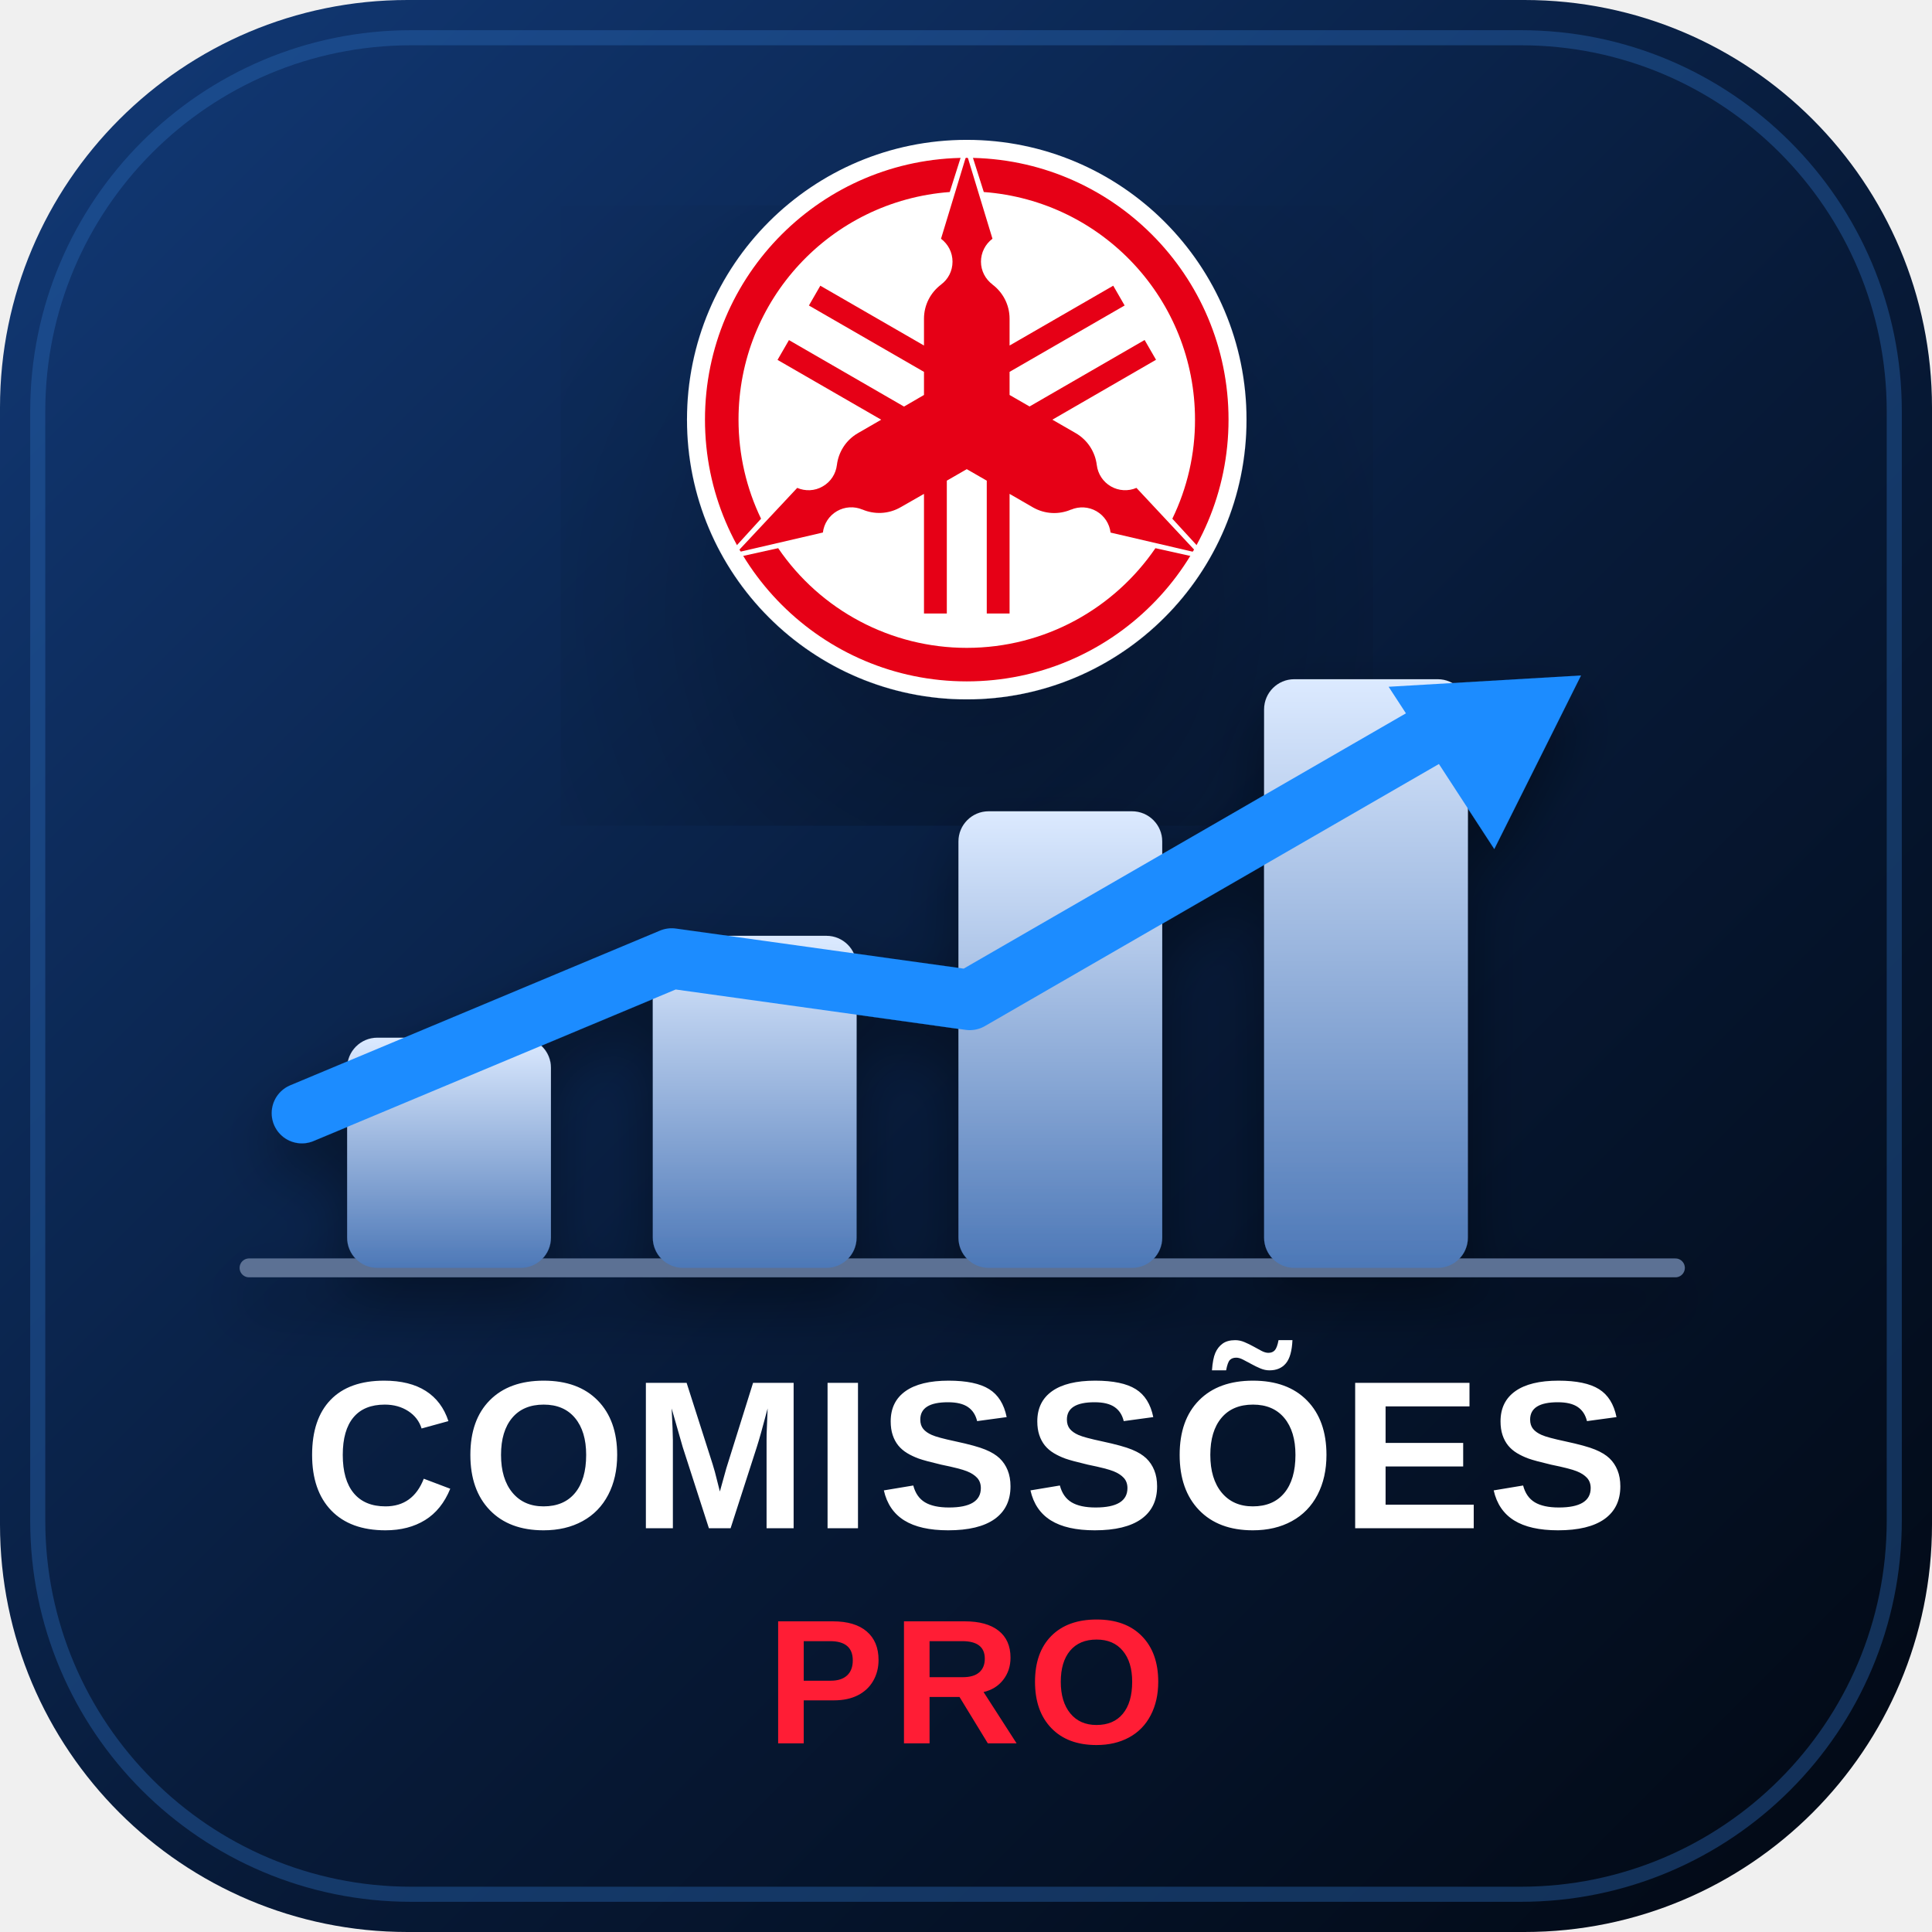
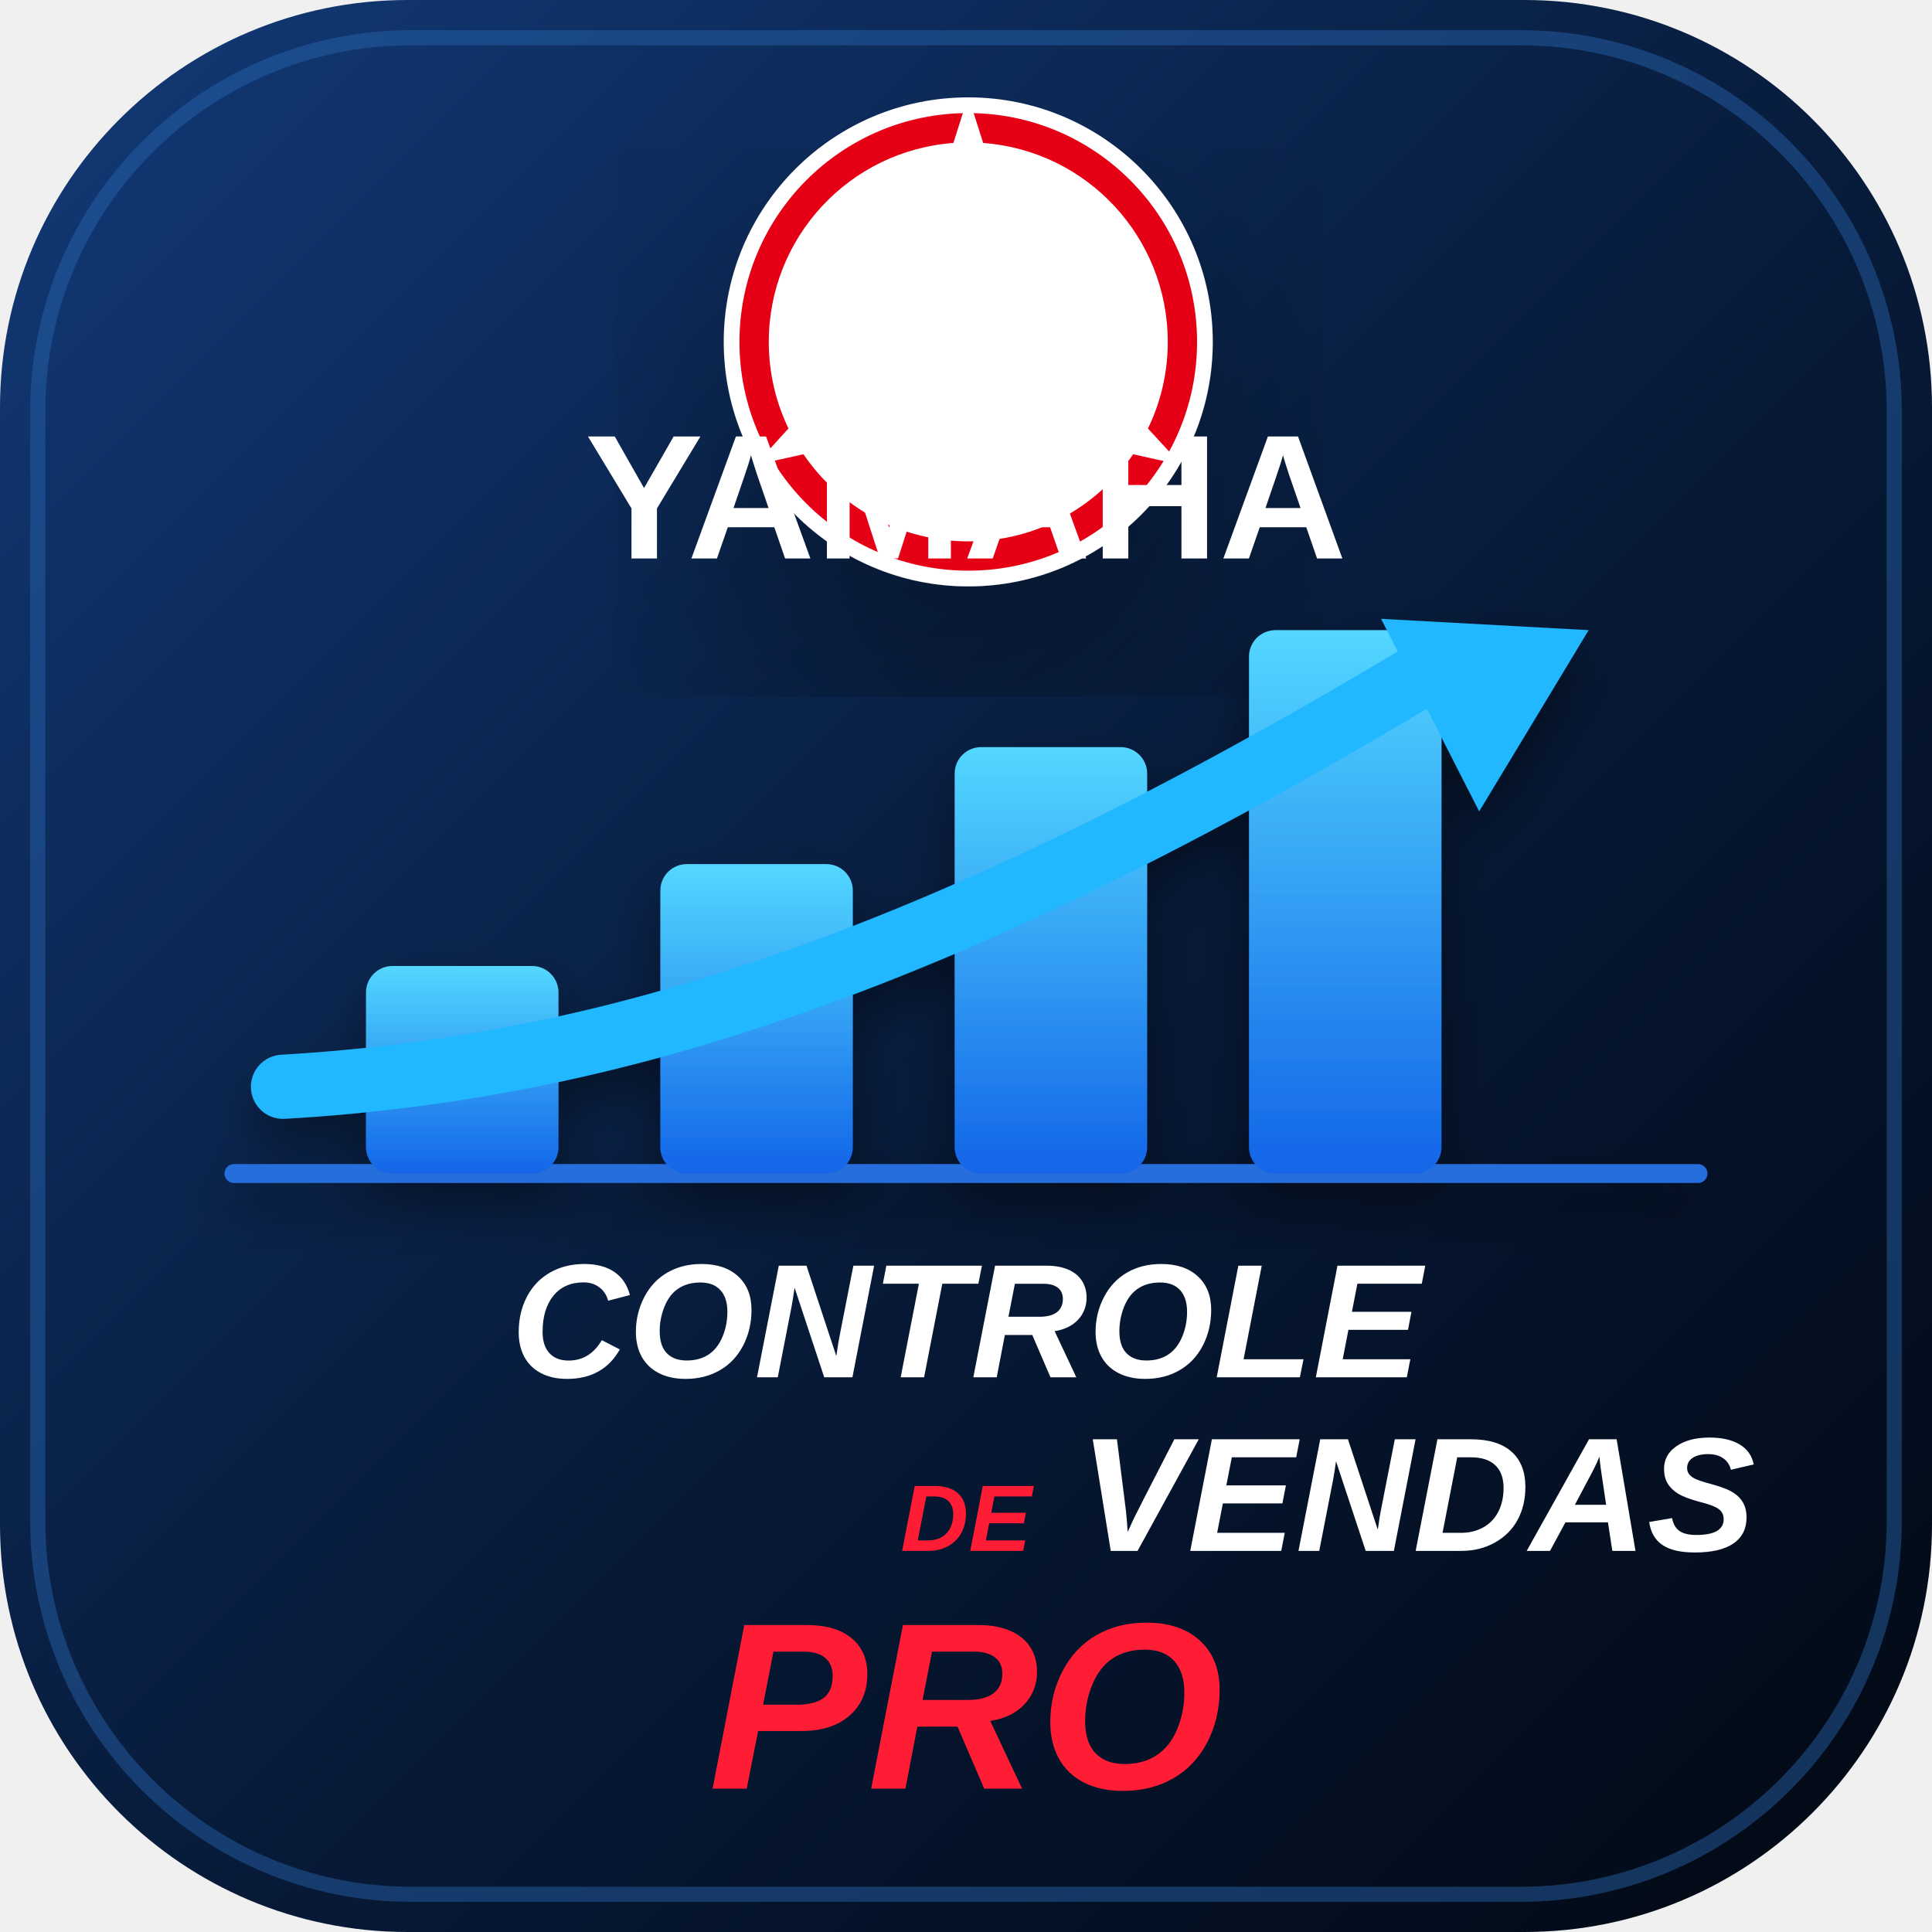
- <svg xmlns="http://www.w3.org/2000/svg" viewBox="0 0 512 512" role="img" aria-label="Comissões PRO">
+ <svg xmlns="http://www.w3.org/2000/svg" viewBox="0 0 512 512" role="img" aria-label="Controle de Vendas PRO">
  <defs>
    <linearGradient id="bg" x1="0" y1="0" x2="1" y2="1">
      <stop offset="0" stop-color="#123a78" />
      <stop offset="0.55" stop-color="#071a38" />
      <stop offset="1" stop-color="#020812" />
    </linearGradient>
    <linearGradient id="bar" x1="0" y1="1" x2="0" y2="0">
-       <stop offset="0" stop-color="#4d78b7" />
-       <stop offset="1" stop-color="#dceaff" />
+       <stop offset="0" stop-color="#1265e8" />
+       <stop offset="1" stop-color="#53d7ff" />
    </linearGradient>
    <filter id="shadow" x="-25%" y="-25%" width="150%" height="150%">
-       <feDropShadow dx="0" dy="8" stdDeviation="8" flood-color="#000" flood-opacity="0.38" />
+       <feDropShadow dx="0" dy="7" stdDeviation="7" flood-color="#000" flood-opacity="0.42" />
    </filter>
  </defs>
  <rect width="512" height="512" rx="108" fill="url(#bg)" />
-   <rect x="10" y="10" width="492" height="492" rx="99" fill="none" stroke="#2a66b2" stroke-opacity="0.42" stroke-width="4" />
-   <g transform="translate(180 35) scale(6.35)" filter="url(#shadow)">
+   <rect x="10" y="10" width="492" height="492" rx="99" fill="none" stroke="#2a66b2" stroke-opacity="0.45" stroke-width="4" />
+   <g transform="translate(190 24) scale(5.55)" filter="url(#shadow)">
    <circle cx="12" cy="12" r="11.3" fill="#e60012" stroke="#fff" stroke-width="0.75" />
-     <path fill="#fff" d="M12 .804c-.1 0-.183.06-.218.147l-.492 1.551A9.523 9.523 0 002.475 12c0 1.48.337 2.885.94 4.136l-1.1 1.206a.241.241 0 00-.015.262.246.246 0 00.238.115l1.592-.353a9.52 9.52 0 007.87 4.16c3.27 0 6.16-1.652 7.874-4.16l1.592.353a.236.236 0 00.23-.123.234.234 0 00-.016-.262l-1.1-1.198A9.431 9.431 0 0021.526 12a9.523 9.523 0 00-8.815-9.498L12.218.947A.237.237 0 0012 .804zm-.003.25c.024 0 .048.02.056.043l1.02 3.354a1.2 1.2 0 00-.48.957c0 .389.19.734.48.952h-.004c.436.326.718.846.718 1.429v1.12l4.326-2.497.476.825-4.802 2.77v.965l.834.48 4.802-2.774.476.825-4.326 2.5.972.56c.508.294.818.798.882 1.338v-.004a1.193 1.193 0 001.655.953l2.393 2.56c.02.02.02.047.008.07-.016.025-.04.033-.068.029l-3.413-.794a1.193 1.193 0 00-1.65-.957l.003-.004c-.5.215-1.091.199-1.6-.095l-.968-.56v4.994h-.952v-5.545l-.834-.48-.833.48v5.545h-.953V15.1l-.972.555c-.508.294-1.1.31-1.6.096l.004.004a1.193 1.193 0 00-1.651.957l-3.413.793a.054.054 0 01-.063-.028c-.016-.02-.012-.047.008-.067l2.397-2.56c.333.143.73.135 1.067-.064.338-.194.544-.528.588-.889v.004c.063-.54.373-1.044.88-1.337l.97-.56-4.327-2.496.477-.826 4.802 2.774.833-.484v-.964l-4.802-2.77.476-.826 4.326 2.496V7.79c0-.583.282-1.103.719-1.429h-.004c.29-.214.476-.56.476-.952 0-.393-.19-.738-.48-.957l1.02-3.353c.008-.028.031-.044.051-.044z" />
+     <path fill="#fff" d="M12 .804c-.1 0-.183.06-.218.147l-.492 1.551A9.523 9.523 0 002.475 12c0 1.48.337 2.885.94 4.136l-1.1 1.206a.241.241 0 00-.015.262.246.246 0 00.238.115l1.592-.353a9.52 9.52 0 007.87 4.16c3.27 0 6.16-1.652 7.874-4.16l1.592.353a.236.236 0 00.23-.123.234.234 0 00-.016-.262l-1.1-1.198A9.431 9.431 0 0021.526 12a9.523 9.523 0 00-8.815-9.498L12.218.947A.237.237 0 0012 .804z" />
  </g>
-   <g transform="translate(66 172)" filter="url(#shadow)">
-     <line x1="0" y1="164" x2="378" y2="164" stroke="#5b7194" stroke-width="5" stroke-linecap="round" />
-     <rect x="26" y="103" width="54" height="61" rx="8" fill="url(#bar)" />
-     <rect x="107" y="76" width="54" height="88" rx="8" fill="url(#bar)" />
-     <rect x="188" y="43" width="54" height="121" rx="8" fill="url(#bar)" />
-     <rect x="269" y="8" width="54" height="156" rx="8" fill="url(#bar)" />
-     <path d="M14 123 L112 82 L191 93 L314 22" fill="none" stroke="#1e8cff" stroke-width="16" stroke-linecap="round" stroke-linejoin="round" />
-     <path d="M302 10 L353 7 L330 53 Z" fill="#1e8cff" />
+   <text x="256" y="148" text-anchor="middle" font-family="Arial,sans-serif" font-size="47" font-weight="900" fill="#fff">YAMAHA</text>
+   <g transform="translate(62 160)" filter="url(#shadow)">
+     <line x1="0" y1="151" x2="388" y2="151" stroke="#286edb" stroke-width="5" stroke-linecap="round" />
+     <rect x="35" y="96" width="51" height="55" rx="7" fill="url(#bar)" />
+     <rect x="113" y="69" width="51" height="82" rx="7" fill="url(#bar)" />
+     <rect x="191" y="38" width="51" height="113" rx="7" fill="url(#bar)" />
+     <rect x="269" y="7" width="51" height="144" rx="7" fill="url(#bar)" />
+     <path d="M13 128 C100 123 188 95 316 18" fill="none" stroke="#22b8ff" stroke-width="17" stroke-linecap="round" />
+     <path d="M304 4 L359 7 L330 55 Z" fill="#22b8ff" />
  </g>
-   <text x="256" y="405" text-anchor="middle" font-family="Arial,Helvetica,sans-serif" font-size="56" font-weight="900" letter-spacing="1.5" fill="#fff">COMISSÕES</text>
-   <text x="256" y="462" text-anchor="middle" font-family="Arial,Helvetica,sans-serif" font-size="47" font-weight="900" letter-spacing="2" fill="#ff1d35">PRO</text>
+   <text x="256" y="365" text-anchor="middle" font-family="Arial,sans-serif" font-size="43" font-weight="900" font-style="italic" fill="#fff">CONTROLE</text>
+   <text x="256" y="411" text-anchor="middle" font-family="Arial,sans-serif" font-size="25" font-weight="900" font-style="italic" fill="#ff1d35">DE</text>
+   <text x="286" y="411" text-anchor="start" font-family="Arial,sans-serif" font-size="43" font-weight="900" font-style="italic" fill="#fff">VENDAS</text>
+   <text x="256" y="474" text-anchor="middle" font-family="Arial,sans-serif" font-size="63" font-weight="900" font-style="italic" fill="#ff1d35">PRO</text>
</svg>
